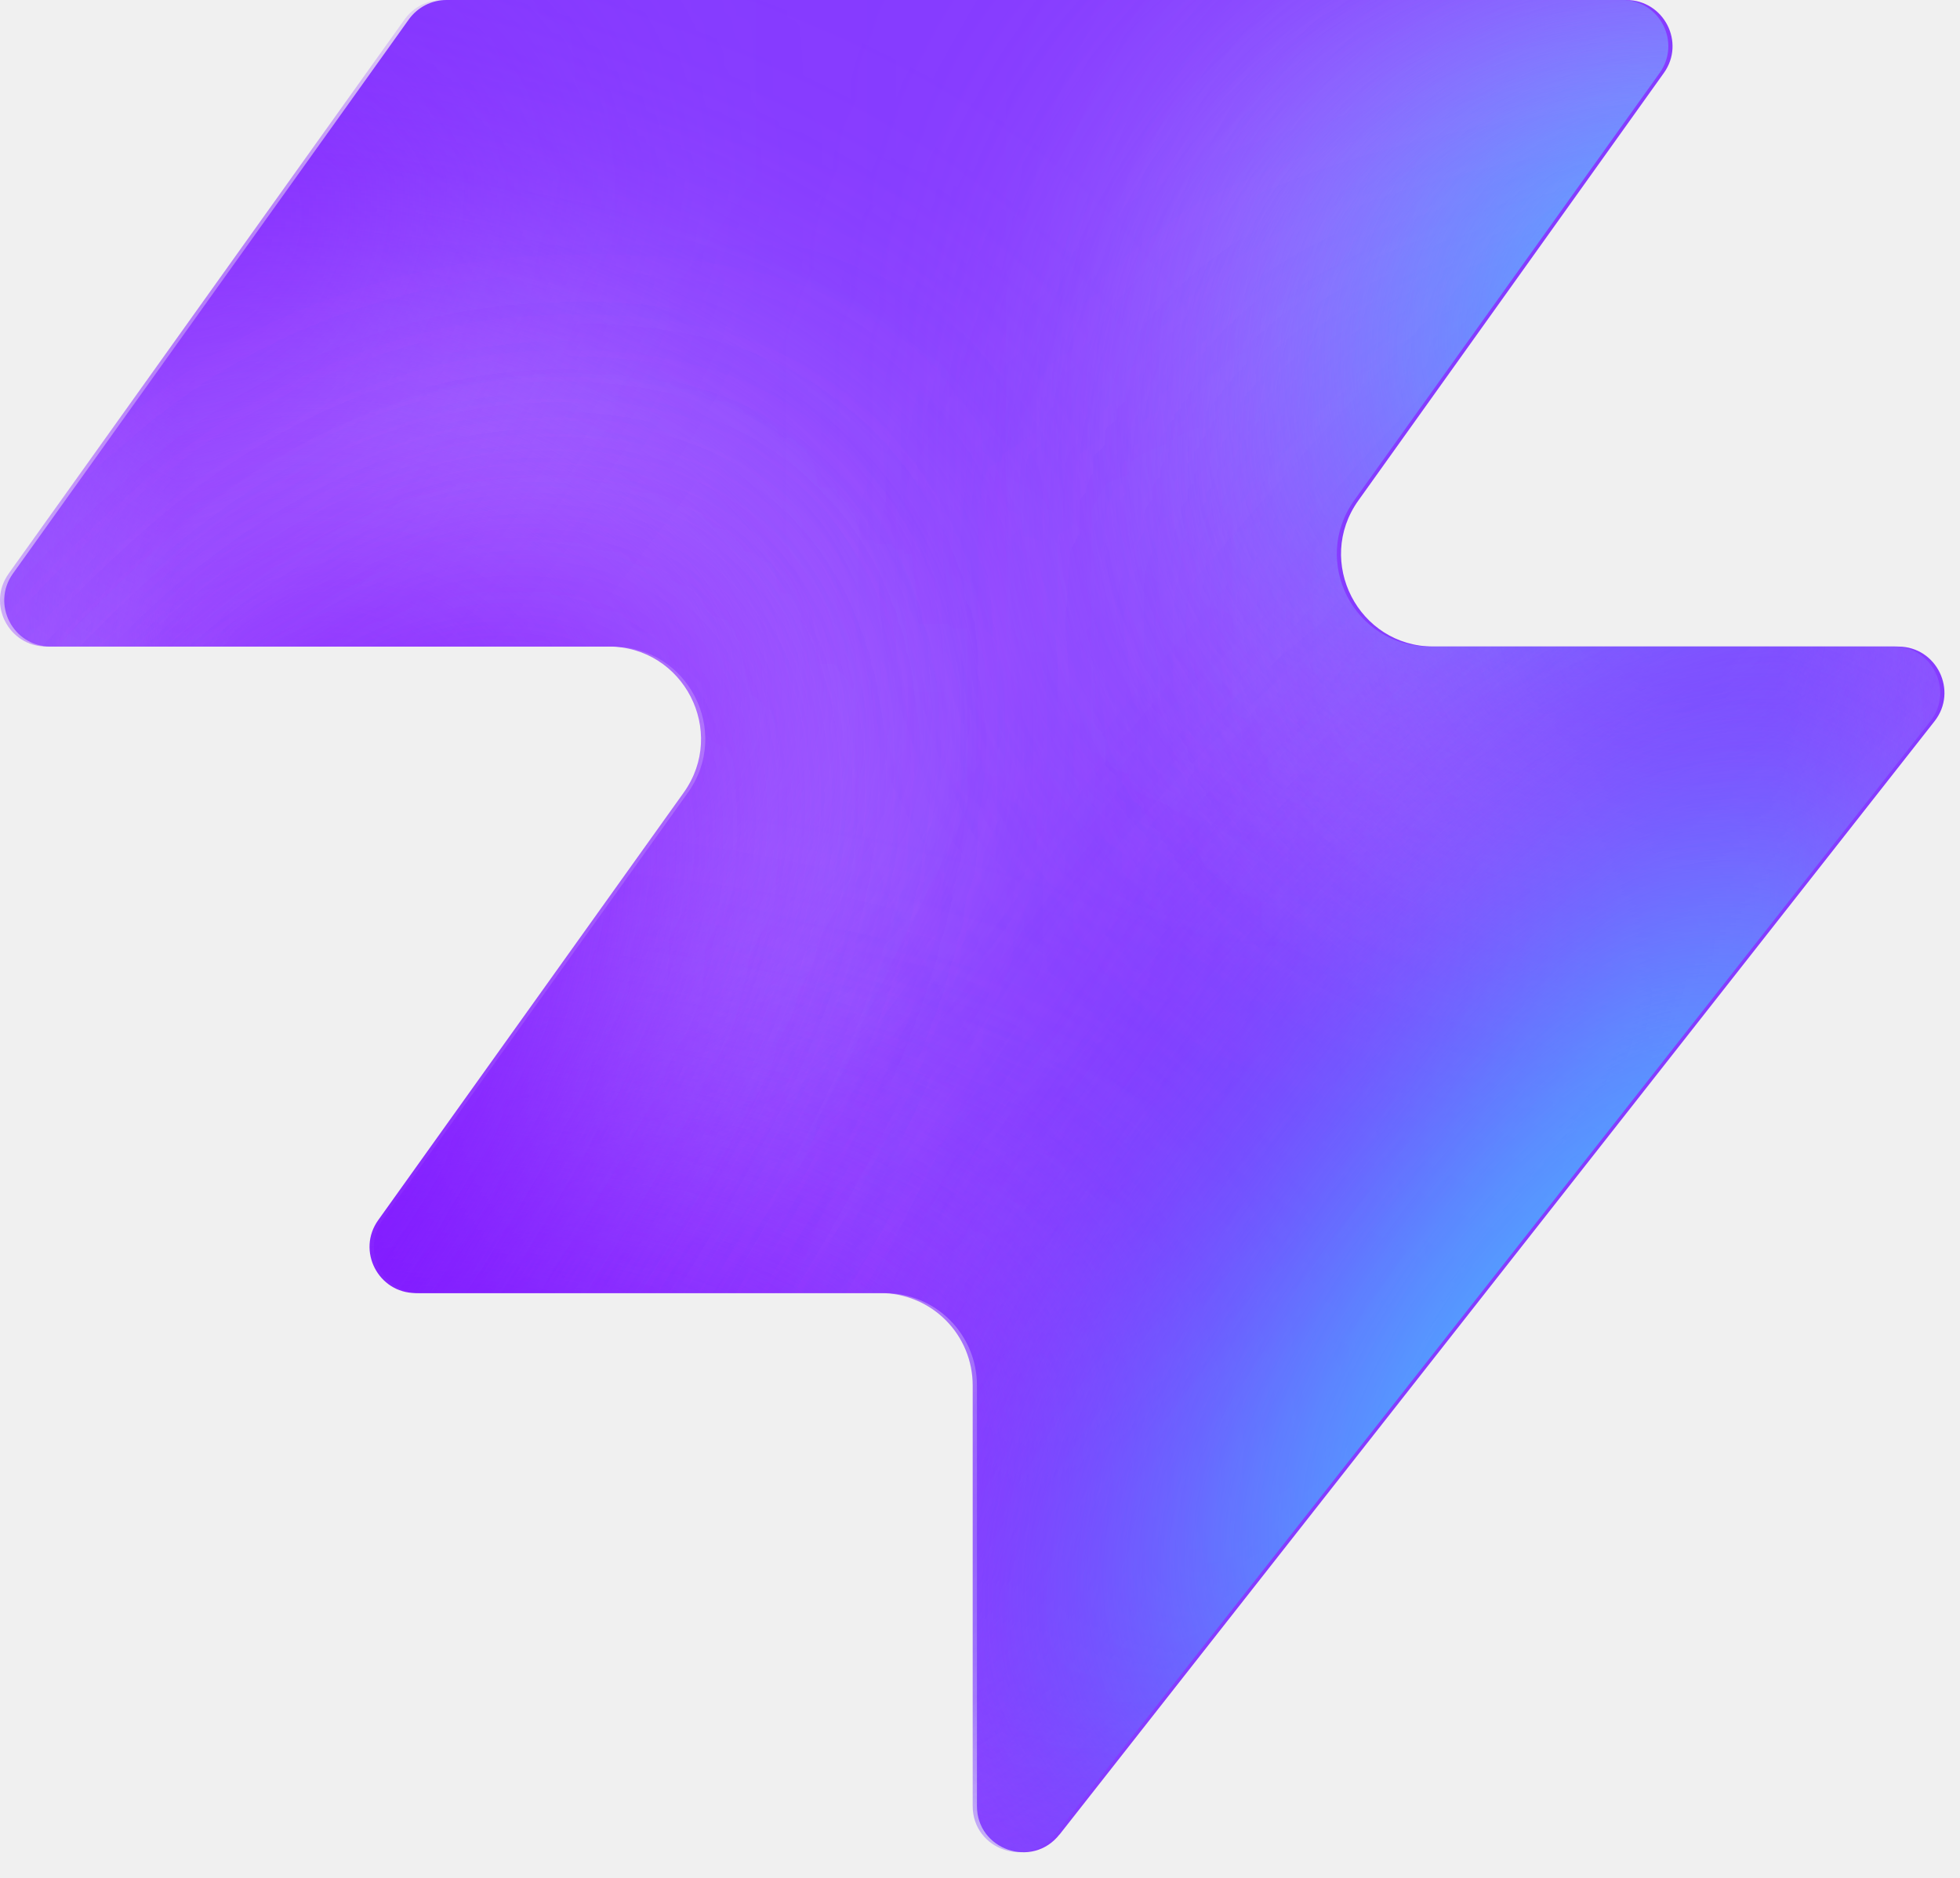
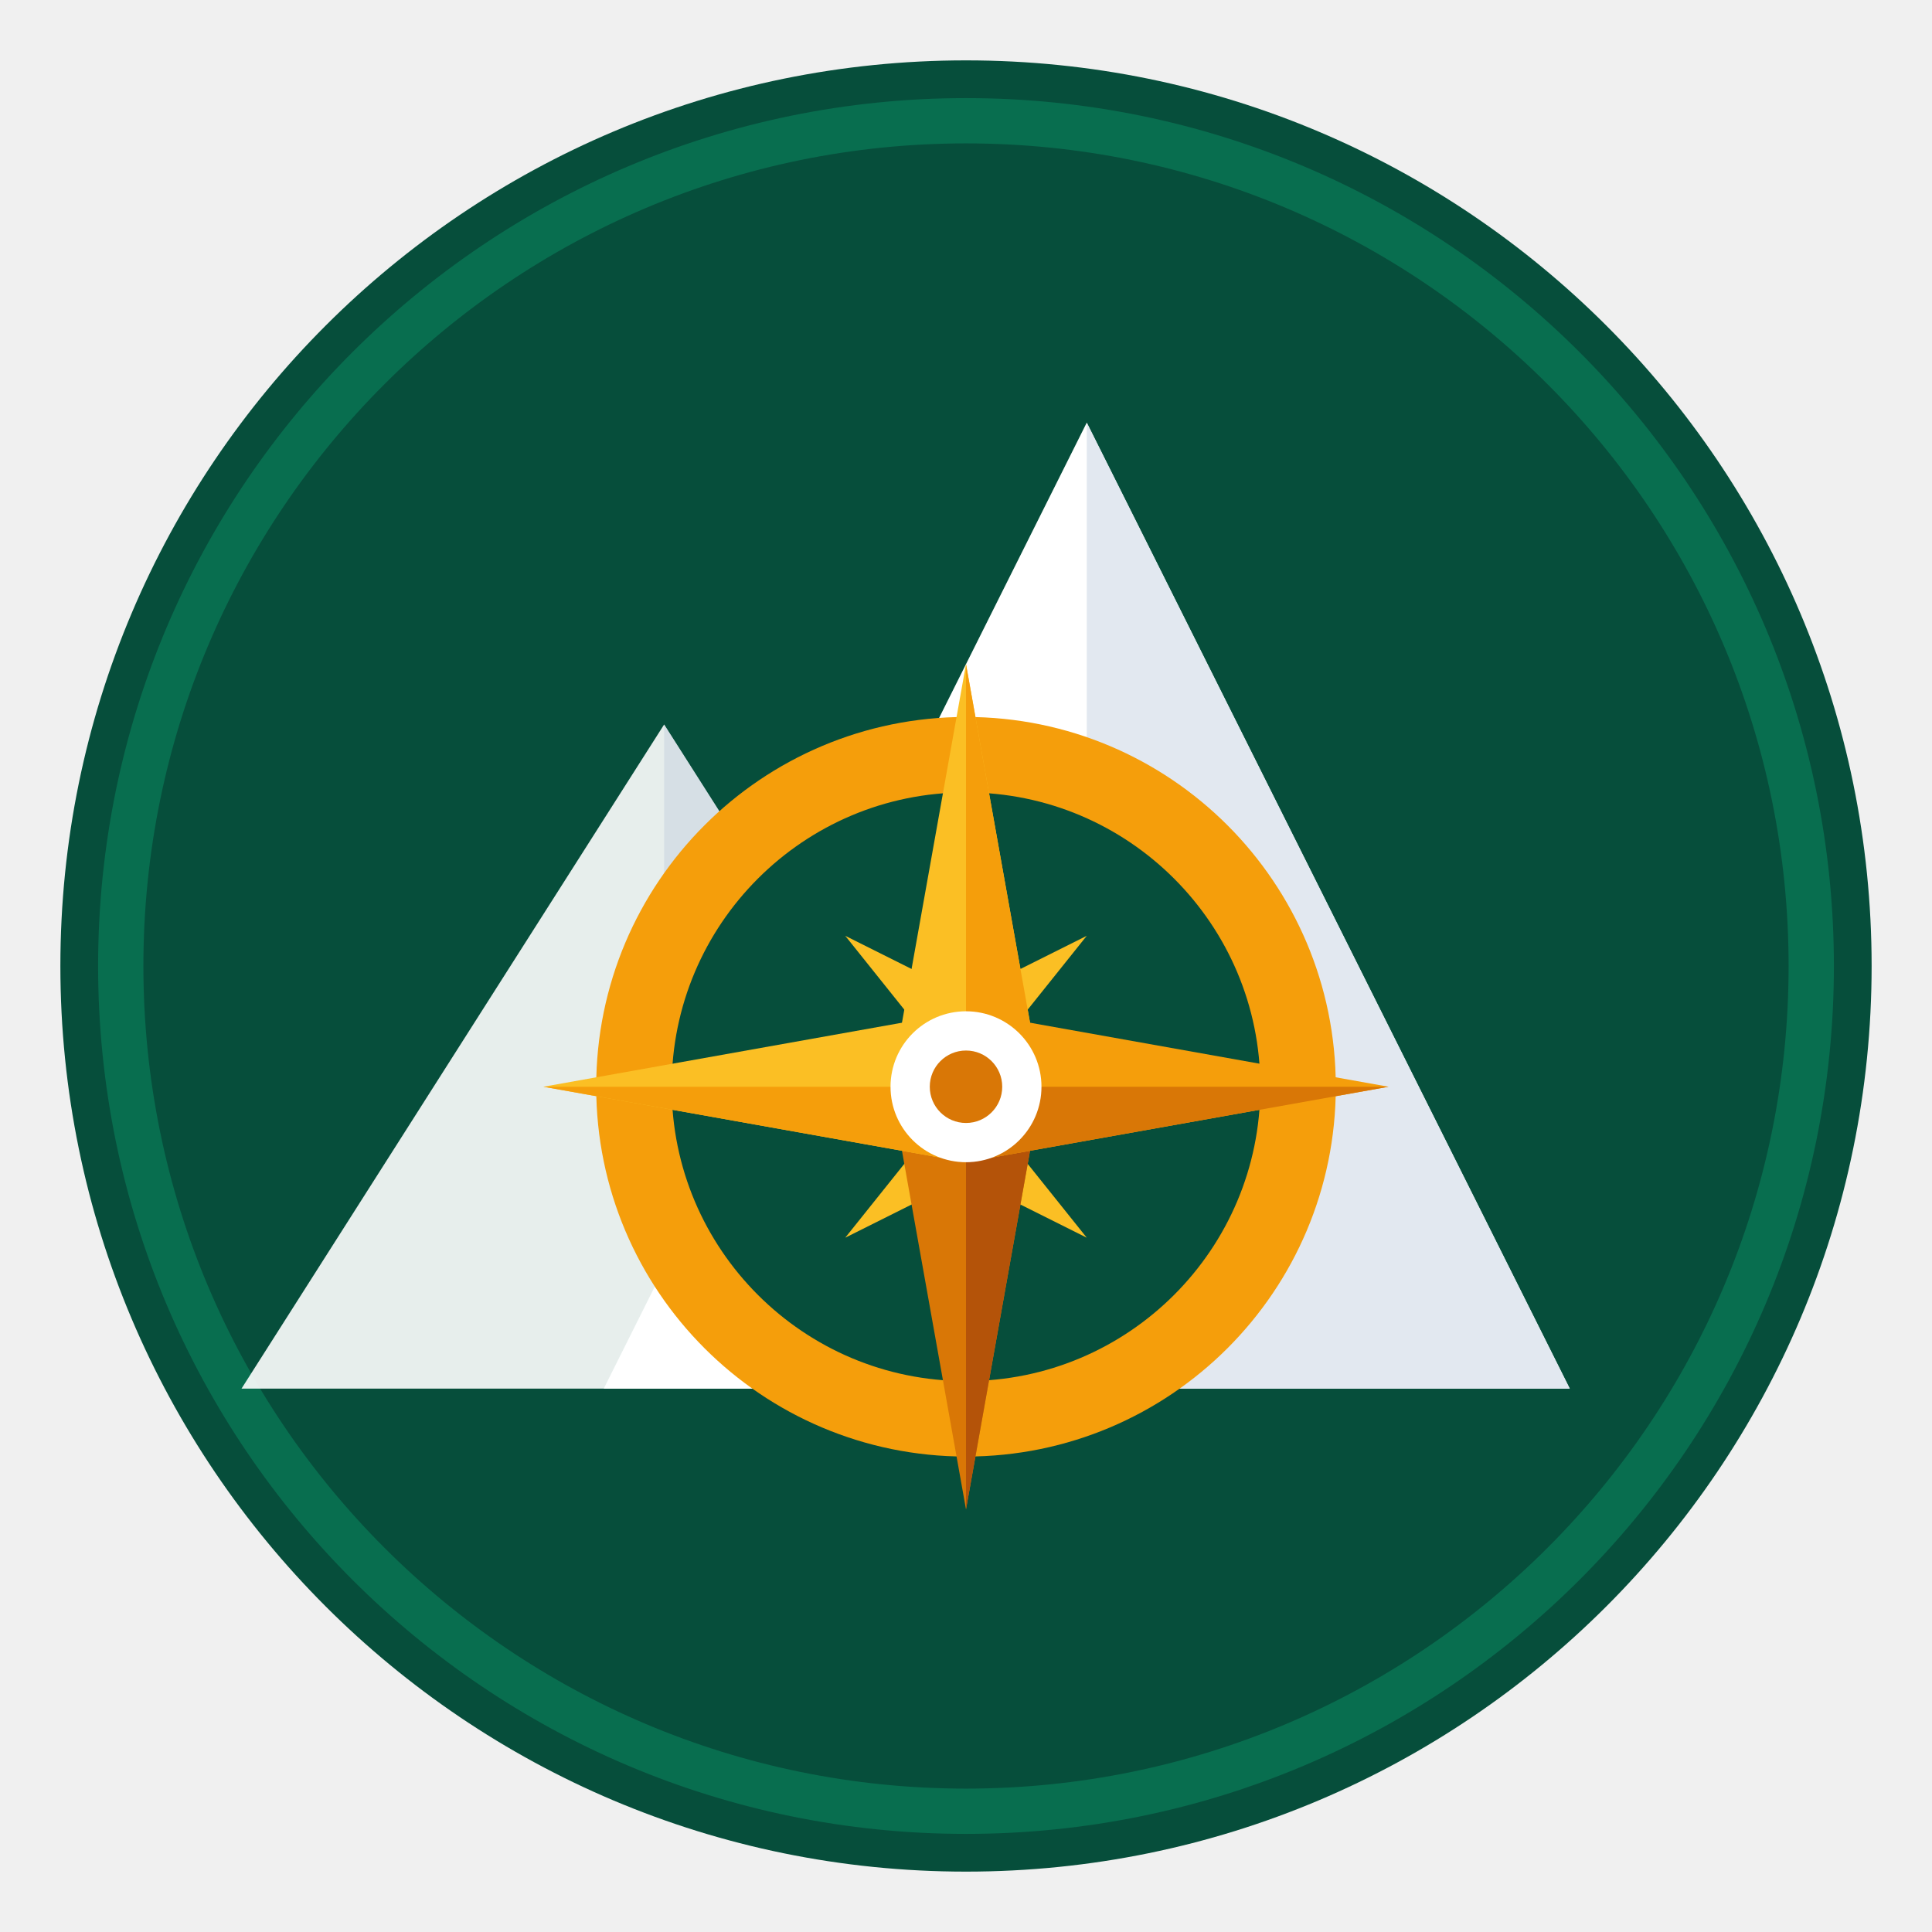
- <svg xmlns="http://www.w3.org/2000/svg" width="48" height="46" fill="none" viewBox="0 0 48 46">
-   <path fill="#863bff" d="M25.946 44.938c-.664.845-2.021.375-2.021-.698V33.937a2.26 2.26 0 0 0-2.262-2.262H10.287c-.92 0-1.456-1.04-.92-1.788l7.48-10.471c1.07-1.497 0-3.578-1.842-3.578H1.237c-.92 0-1.456-1.04-.92-1.788L10.013.474c.214-.297.556-.474.92-.474h28.894c.92 0 1.456 1.04.92 1.788l-7.48 10.471c-1.07 1.498 0 3.579 1.842 3.579h11.377c.943 0 1.473 1.088.89 1.83L25.947 44.94z" style="fill:#863bff;fill:color(display-p3 .525 .23 1);fill-opacity:1" />
-   <mask id="a" width="48" height="46" x="0" y="0" maskUnits="userSpaceOnUse" style="mask-type:alpha">
-     <path fill="#000" d="M25.842 44.938c-.664.844-2.021.375-2.021-.698V33.937a2.26 2.26 0 0 0-2.262-2.262H10.183c-.92 0-1.456-1.04-.92-1.788l7.48-10.471c1.07-1.498 0-3.579-1.842-3.579H1.133c-.92 0-1.456-1.04-.92-1.787L9.91.473c.214-.297.556-.474.92-.474h28.894c.92 0 1.456 1.04.92 1.788l-7.48 10.471c-1.07 1.498 0 3.578 1.842 3.578h11.377c.943 0 1.473 1.088.89 1.832L25.843 44.94z" style="fill:#000;fill-opacity:1" />
-   </mask>
-   <g mask="url(#a)">
-     <g filter="url(#b)">
-       <ellipse cx="5.508" cy="14.704" fill="#ede6ff" rx="5.508" ry="14.704" style="fill:#ede6ff;fill:color(display-p3 .927 .903 1);fill-opacity:1" transform="matrix(.00324 1 1 -.00324 -4.47 31.516)" />
-     </g>
-     <g filter="url(#c)">
-       <ellipse cx="10.399" cy="29.851" fill="#ede6ff" rx="10.399" ry="29.851" style="fill:#ede6ff;fill:color(display-p3 .927 .903 1);fill-opacity:1" transform="matrix(.00324 1 1 -.00324 -39.328 7.883)" />
-     </g>
-     <g filter="url(#d)">
-       <ellipse cx="5.508" cy="30.487" fill="#7e14ff" rx="5.508" ry="30.487" style="fill:#7e14ff;fill:color(display-p3 .492 .077 1);fill-opacity:1" transform="rotate(89.814 -25.913 -14.639)scale(1 -1)" />
-     </g>
-     <g filter="url(#e)">
-       <ellipse cx="5.508" cy="30.599" fill="#7e14ff" rx="5.508" ry="30.599" style="fill:#7e14ff;fill:color(display-p3 .492 .077 1);fill-opacity:1" transform="rotate(89.814 -32.644 -3.334)scale(1 -1)" />
-     </g>
-     <g filter="url(#f)">
-       <ellipse cx="5.508" cy="30.599" fill="#7e14ff" rx="5.508" ry="30.599" style="fill:#7e14ff;fill:color(display-p3 .492 .077 1);fill-opacity:1" transform="matrix(.00324 1 1 -.00324 -34.34 30.47)" />
-     </g>
-     <g filter="url(#g)">
-       <ellipse cx="14.072" cy="22.078" fill="#ede6ff" rx="14.072" ry="22.078" style="fill:#ede6ff;fill:color(display-p3 .927 .903 1);fill-opacity:1" transform="rotate(93.35 24.506 48.493)scale(-1 1)" />
-     </g>
-     <g filter="url(#h)">
-       <ellipse cx="3.47" cy="21.501" fill="#7e14ff" rx="3.47" ry="21.501" style="fill:#7e14ff;fill:color(display-p3 .492 .077 1);fill-opacity:1" transform="rotate(89.009 28.708 47.59)scale(-1 1)" />
-     </g>
-     <g filter="url(#i)">
-       <ellipse cx="3.47" cy="21.501" fill="#7e14ff" rx="3.47" ry="21.501" style="fill:#7e14ff;fill:color(display-p3 .492 .077 1);fill-opacity:1" transform="rotate(89.009 28.708 47.59)scale(-1 1)" />
-     </g>
-     <g filter="url(#j)">
-       <ellipse cx=".387" cy="8.972" fill="#7e14ff" rx="4.407" ry="29.108" style="fill:#7e14ff;fill:color(display-p3 .492 .077 1);fill-opacity:1" transform="rotate(39.51 .387 8.972)" />
-     </g>
-     <g filter="url(#k)">
-       <ellipse cx="47.523" cy="-6.092" fill="#7e14ff" rx="4.407" ry="29.108" style="fill:#7e14ff;fill:color(display-p3 .492 .077 1);fill-opacity:1" transform="rotate(37.892 47.523 -6.092)" />
-     </g>
-     <g filter="url(#l)">
-       <ellipse cx="41.412" cy="6.333" fill="#47bfff" rx="5.971" ry="9.665" style="fill:#47bfff;fill:color(display-p3 .28 .748 1);fill-opacity:1" transform="rotate(37.892 41.412 6.333)" />
-     </g>
-     <g filter="url(#m)">
-       <ellipse cx="-1.879" cy="38.332" fill="#7e14ff" rx="4.407" ry="29.108" style="fill:#7e14ff;fill:color(display-p3 .492 .077 1);fill-opacity:1" transform="rotate(37.892 -1.88 38.332)" />
-     </g>
-     <g filter="url(#n)">
-       <ellipse cx="-1.879" cy="38.332" fill="#7e14ff" rx="4.407" ry="29.108" style="fill:#7e14ff;fill:color(display-p3 .492 .077 1);fill-opacity:1" transform="rotate(37.892 -1.88 38.332)" />
-     </g>
-     <g filter="url(#o)">
-       <ellipse cx="35.651" cy="29.907" fill="#7e14ff" rx="4.407" ry="29.108" style="fill:#7e14ff;fill:color(display-p3 .492 .077 1);fill-opacity:1" transform="rotate(37.892 35.651 29.907)" />
-     </g>
-     <g filter="url(#p)">
-       <ellipse cx="38.418" cy="32.4" fill="#47bfff" rx="5.971" ry="15.297" style="fill:#47bfff;fill:color(display-p3 .28 .748 1);fill-opacity:1" transform="rotate(37.892 38.418 32.4)" />
-     </g>
-   </g>
-   <defs>
-     <filter id="b" width="60.045" height="41.654" x="-19.77" y="16.149" color-interpolation-filters="sRGB" filterUnits="userSpaceOnUse">
-       <feFlood flood-opacity="0" result="BackgroundImageFix" />
-       <feBlend in="SourceGraphic" in2="BackgroundImageFix" result="shape" />
-       <feGaussianBlur result="effect1_foregroundBlur_2002_17158" stdDeviation="7.659" />
-     </filter>
-     <filter id="c" width="90.34" height="51.437" x="-54.613" y="-7.533" color-interpolation-filters="sRGB" filterUnits="userSpaceOnUse">
-       <feFlood flood-opacity="0" result="BackgroundImageFix" />
-       <feBlend in="SourceGraphic" in2="BackgroundImageFix" result="shape" />
-       <feGaussianBlur result="effect1_foregroundBlur_2002_17158" stdDeviation="7.659" />
-     </filter>
-     <filter id="d" width="79.355" height="29.4" x="-49.64" y="2.03" color-interpolation-filters="sRGB" filterUnits="userSpaceOnUse">
-       <feFlood flood-opacity="0" result="BackgroundImageFix" />
-       <feBlend in="SourceGraphic" in2="BackgroundImageFix" result="shape" />
-       <feGaussianBlur result="effect1_foregroundBlur_2002_17158" stdDeviation="4.596" />
-     </filter>
-     <filter id="e" width="79.579" height="29.4" x="-45.045" y="20.029" color-interpolation-filters="sRGB" filterUnits="userSpaceOnUse">
-       <feFlood flood-opacity="0" result="BackgroundImageFix" />
-       <feBlend in="SourceGraphic" in2="BackgroundImageFix" result="shape" />
-       <feGaussianBlur result="effect1_foregroundBlur_2002_17158" stdDeviation="4.596" />
-     </filter>
-     <filter id="f" width="79.579" height="29.4" x="-43.513" y="21.178" color-interpolation-filters="sRGB" filterUnits="userSpaceOnUse">
-       <feFlood flood-opacity="0" result="BackgroundImageFix" />
-       <feBlend in="SourceGraphic" in2="BackgroundImageFix" result="shape" />
-       <feGaussianBlur result="effect1_foregroundBlur_2002_17158" stdDeviation="4.596" />
-     </filter>
-     <filter id="g" width="74.749" height="58.852" x="15.756" y="-17.901" color-interpolation-filters="sRGB" filterUnits="userSpaceOnUse">
-       <feFlood flood-opacity="0" result="BackgroundImageFix" />
-       <feBlend in="SourceGraphic" in2="BackgroundImageFix" result="shape" />
-       <feGaussianBlur result="effect1_foregroundBlur_2002_17158" stdDeviation="7.659" />
-     </filter>
-     <filter id="h" width="61.377" height="25.362" x="23.548" y="2.284" color-interpolation-filters="sRGB" filterUnits="userSpaceOnUse">
-       <feFlood flood-opacity="0" result="BackgroundImageFix" />
-       <feBlend in="SourceGraphic" in2="BackgroundImageFix" result="shape" />
-       <feGaussianBlur result="effect1_foregroundBlur_2002_17158" stdDeviation="4.596" />
-     </filter>
-     <filter id="i" width="61.377" height="25.362" x="23.548" y="2.284" color-interpolation-filters="sRGB" filterUnits="userSpaceOnUse">
-       <feFlood flood-opacity="0" result="BackgroundImageFix" />
-       <feBlend in="SourceGraphic" in2="BackgroundImageFix" result="shape" />
-       <feGaussianBlur result="effect1_foregroundBlur_2002_17158" stdDeviation="4.596" />
-     </filter>
-     <filter id="j" width="56.045" height="63.649" x="-27.636" y="-22.853" color-interpolation-filters="sRGB" filterUnits="userSpaceOnUse">
-       <feFlood flood-opacity="0" result="BackgroundImageFix" />
-       <feBlend in="SourceGraphic" in2="BackgroundImageFix" result="shape" />
-       <feGaussianBlur result="effect1_foregroundBlur_2002_17158" stdDeviation="4.596" />
-     </filter>
-     <filter id="k" width="54.814" height="64.646" x="20.116" y="-38.415" color-interpolation-filters="sRGB" filterUnits="userSpaceOnUse">
-       <feFlood flood-opacity="0" result="BackgroundImageFix" />
-       <feBlend in="SourceGraphic" in2="BackgroundImageFix" result="shape" />
-       <feGaussianBlur result="effect1_foregroundBlur_2002_17158" stdDeviation="4.596" />
-     </filter>
-     <filter id="l" width="33.541" height="35.313" x="24.641" y="-11.323" color-interpolation-filters="sRGB" filterUnits="userSpaceOnUse">
-       <feFlood flood-opacity="0" result="BackgroundImageFix" />
-       <feBlend in="SourceGraphic" in2="BackgroundImageFix" result="shape" />
-       <feGaussianBlur result="effect1_foregroundBlur_2002_17158" stdDeviation="4.596" />
-     </filter>
-     <filter id="m" width="54.814" height="64.646" x="-29.286" y="6.009" color-interpolation-filters="sRGB" filterUnits="userSpaceOnUse">
-       <feFlood flood-opacity="0" result="BackgroundImageFix" />
-       <feBlend in="SourceGraphic" in2="BackgroundImageFix" result="shape" />
-       <feGaussianBlur result="effect1_foregroundBlur_2002_17158" stdDeviation="4.596" />
-     </filter>
-     <filter id="n" width="54.814" height="64.646" x="-29.286" y="6.009" color-interpolation-filters="sRGB" filterUnits="userSpaceOnUse">
-       <feFlood flood-opacity="0" result="BackgroundImageFix" />
-       <feBlend in="SourceGraphic" in2="BackgroundImageFix" result="shape" />
-       <feGaussianBlur result="effect1_foregroundBlur_2002_17158" stdDeviation="4.596" />
-     </filter>
-     <filter id="o" width="54.814" height="64.646" x="8.244" y="-2.416" color-interpolation-filters="sRGB" filterUnits="userSpaceOnUse">
-       <feFlood flood-opacity="0" result="BackgroundImageFix" />
-       <feBlend in="SourceGraphic" in2="BackgroundImageFix" result="shape" />
-       <feGaussianBlur result="effect1_foregroundBlur_2002_17158" stdDeviation="4.596" />
-     </filter>
-     <filter id="p" width="39.409" height="43.623" x="18.713" y="10.588" color-interpolation-filters="sRGB" filterUnits="userSpaceOnUse">
-       <feFlood flood-opacity="0" result="BackgroundImageFix" />
-       <feBlend in="SourceGraphic" in2="BackgroundImageFix" result="shape" />
-       <feGaussianBlur result="effect1_foregroundBlur_2002_17158" stdDeviation="4.596" />
-     </filter>
-   </defs>
+ <svg xmlns="http://www.w3.org/2000/svg" viewBox="0 0 64 64" fill="none">
+   <circle cx="32" cy="32" r="30" fill="#064e3b" />
+   <circle cx="32" cy="32" r="28" stroke="#10b981" stroke-width="1.5" stroke-opacity="0.3" fill="none" />
+   <path d="M 8 46 L 22 24 L 36 46 Z" fill="#ffffff" fill-opacity="0.9" />
+   <path d="M 22 24 L 36 46 L 22 46 Z" fill="#cbd5e1" fill-opacity="0.6" />
+   <path d="M 20 46 L 36 14 L 52 46 Z" fill="#ffffff" />
+   <path d="M 36 14 L 52 46 L 36 46 Z" fill="#e2e8f0" />
+   <circle cx="32" cy="36" r="11" fill="#064e3b" stroke="#f59e0b" stroke-width="2.5" />
+   <polygon points="32,36 36,31 32,33 28,31" fill="#fbbf24" />
+   <polygon points="32,36 36,41 32,39 28,41" fill="#fbbf24" />
+   <polygon points="32,36 34,38 32,34 30,38" fill="#fbbf24" />
+   <polygon points="32,36 34,34 32,38 30,34" fill="#fbbf24" />
+   <polygon points="32,22 34.5,36 32,34 29.5,36" fill="#fbbf24" />
+   <polygon points="32,22 32,34 34.5,36" fill="#f59e0b" />
+   <polygon points="32,50 34.5,36 32,38 29.5,36" fill="#d97706" />
+   <polygon points="32,50 32,38 34.5,36" fill="#b45309" />
+   <polygon points="46,36 32,38.5 34,36 32,33.5" fill="#f59e0b" />
+   <polygon points="46,36 34,36 32,38.5" fill="#d97706" />
+   <polygon points="18,36 32,38.5 30,36 32,33.5" fill="#fbbf24" />
+   <polygon points="18,36 30,36 32,38.5" fill="#f59e0b" />
+   <circle cx="32" cy="36" r="2.5" fill="#ffffff" />
+   <circle cx="32" cy="36" r="1.2" fill="#d97706" />
</svg>
